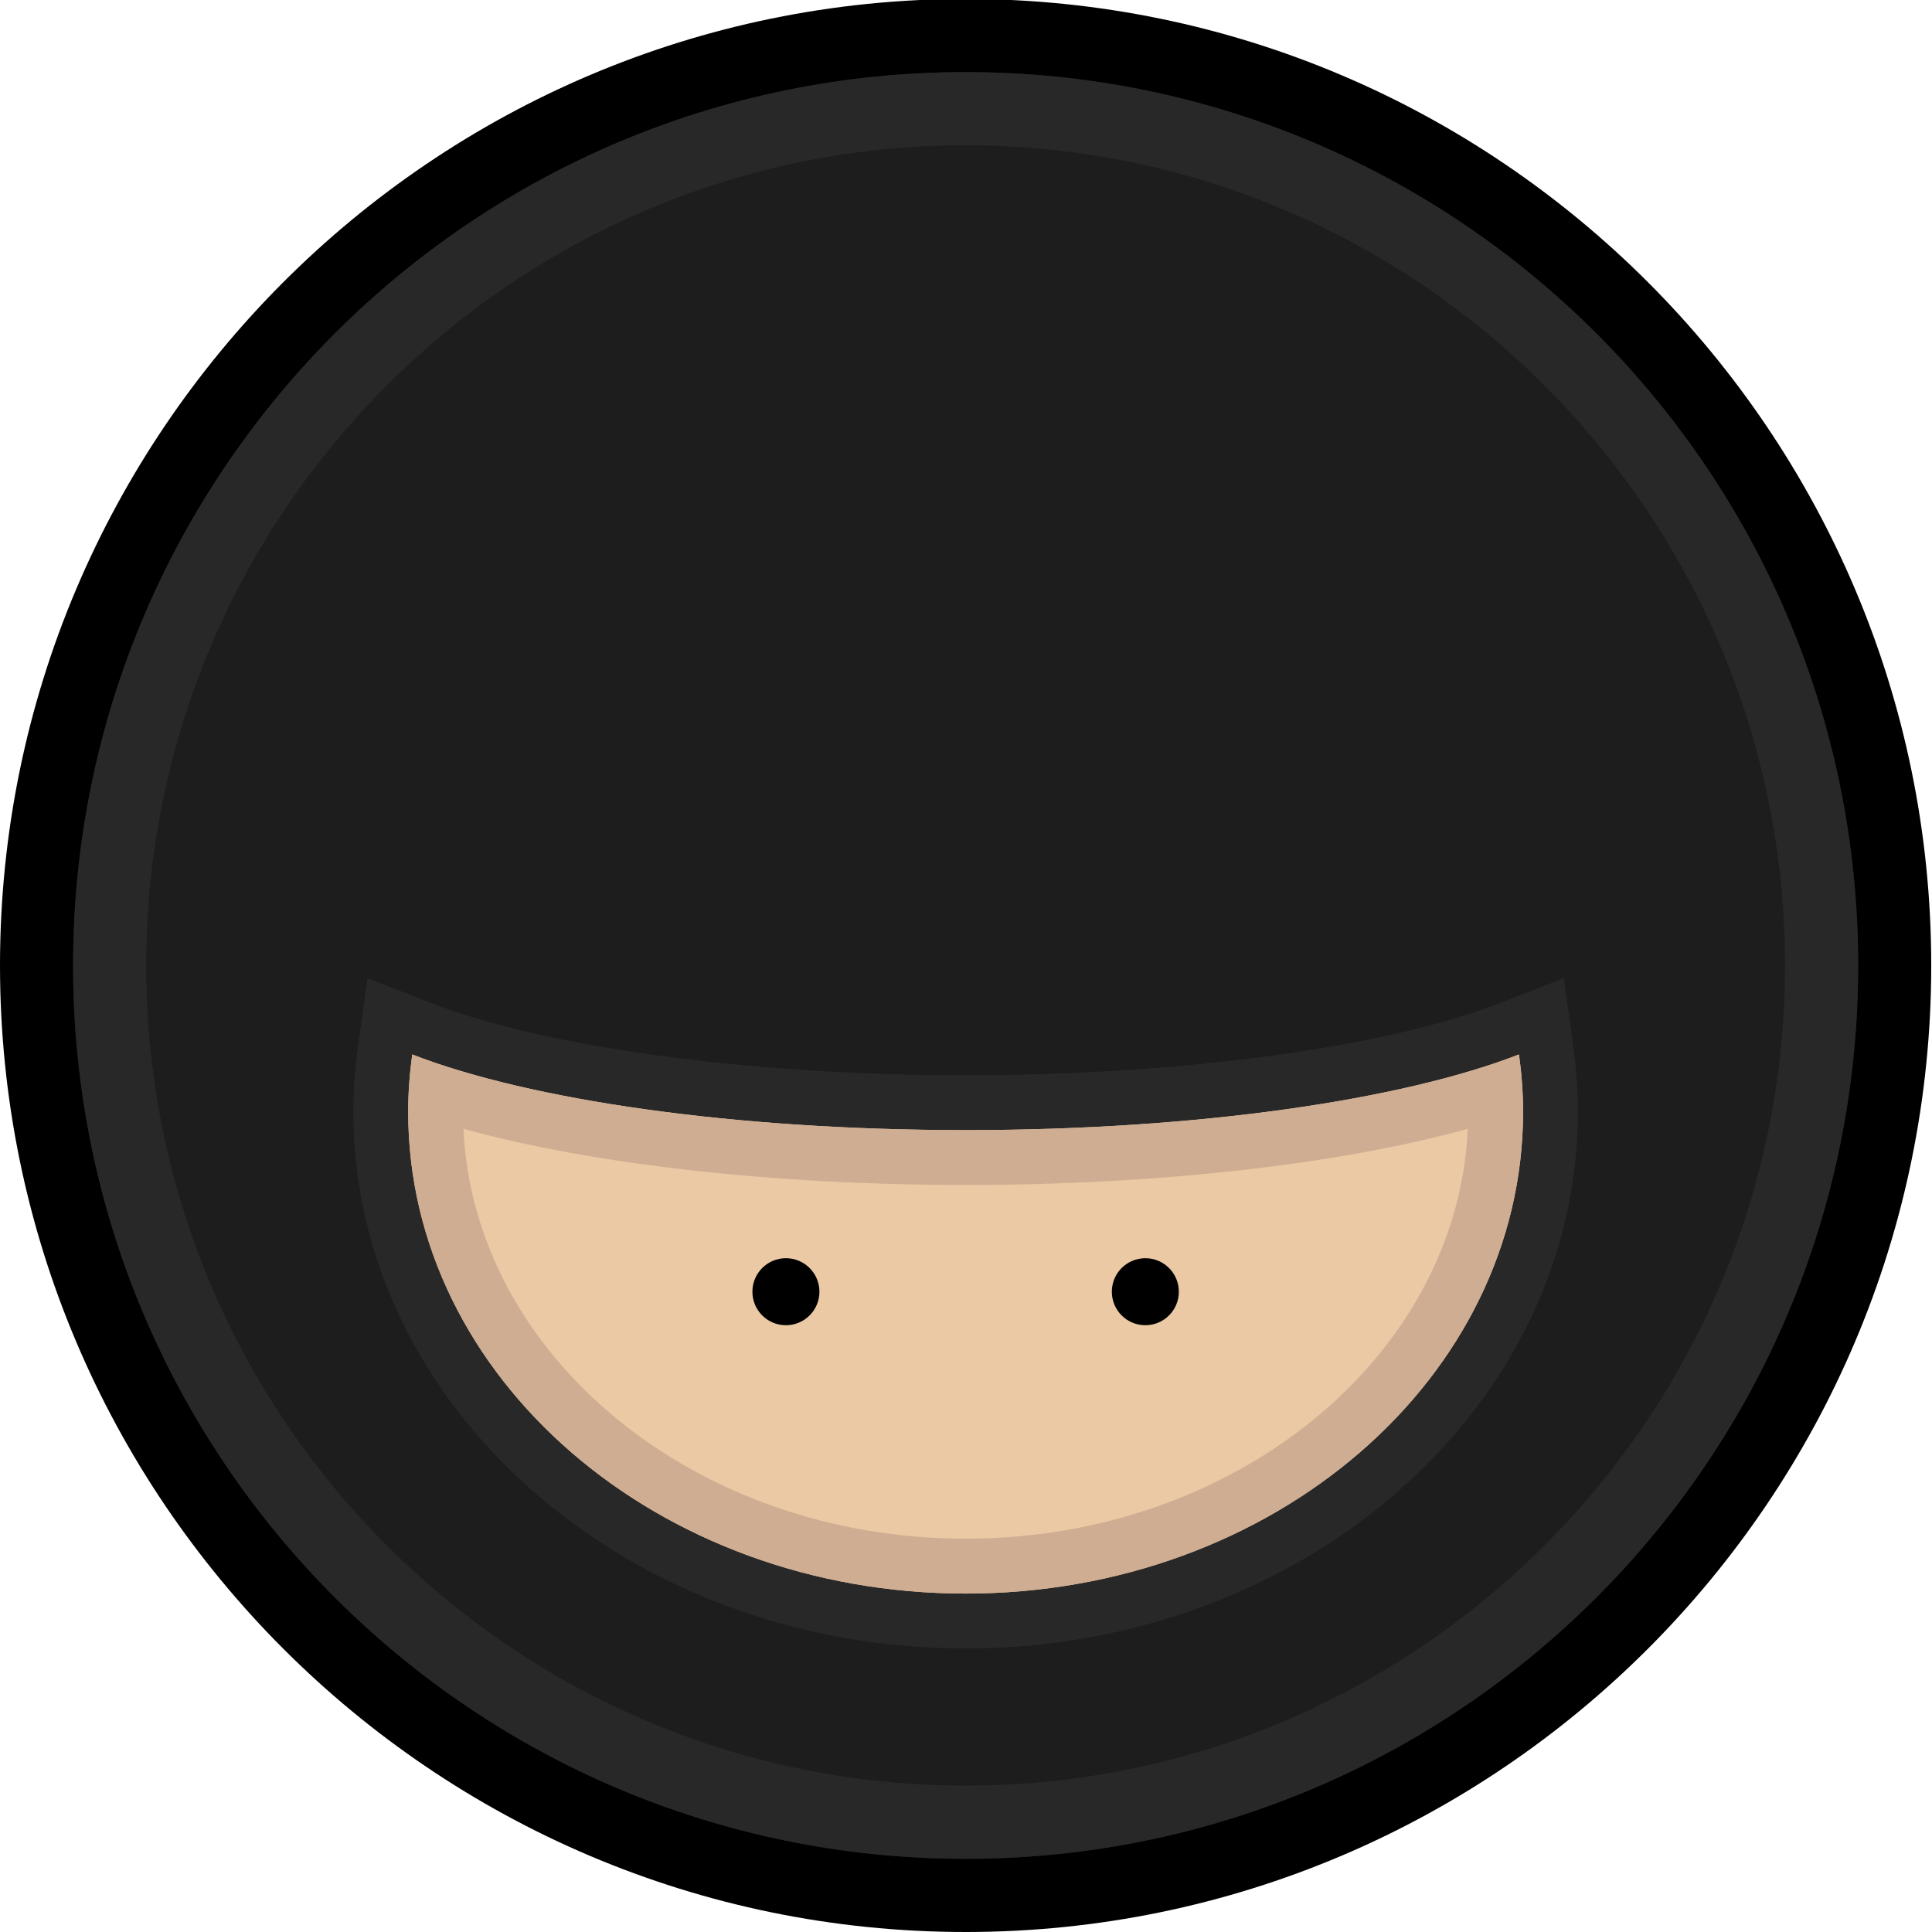
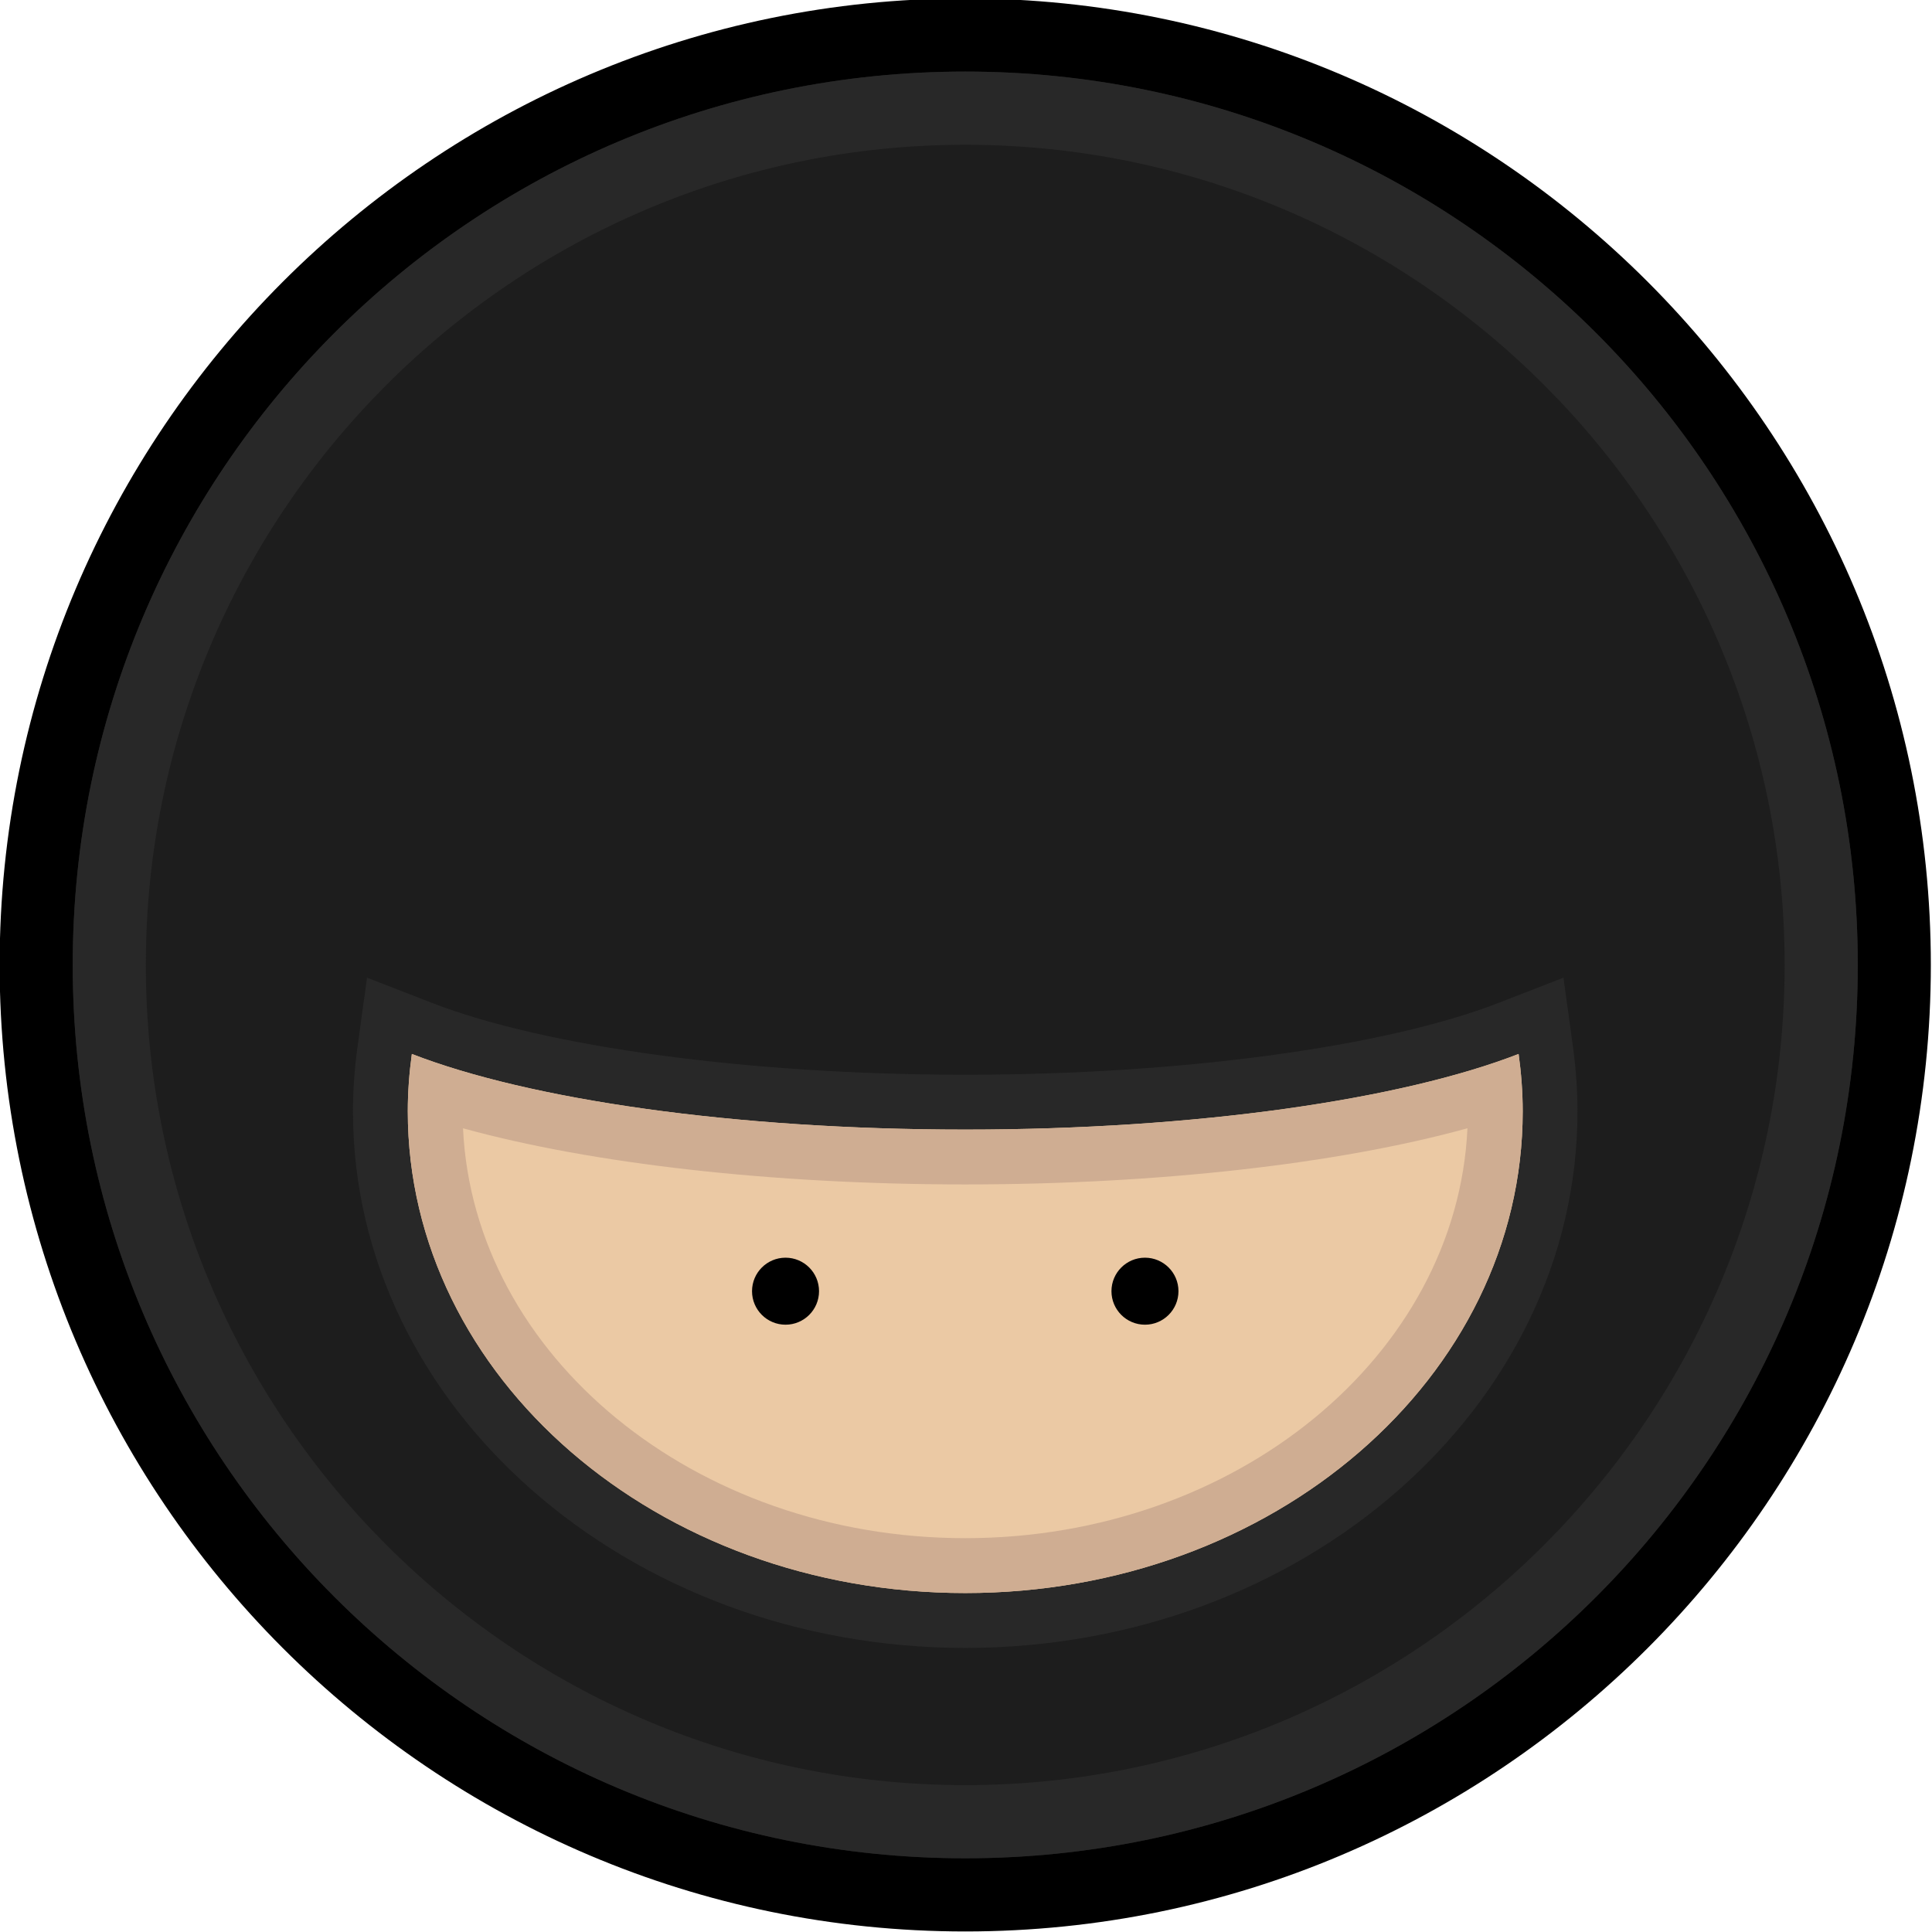
- <svg xmlns="http://www.w3.org/2000/svg" version="1.1" id="Layer_1" x="0px" y="0px" width="200px" height="200px" viewBox="0 0 200 200" enable-background="new 0 0 200 200" xml:space="preserve">
+ <svg xmlns="http://www.w3.org/2000/svg" version="1.1" id="Layer_1" x="0px" y="0px" width="100px" height="100px" viewBox="50 50 100 100" enable-background="new 50 50 100 100" xml:space="preserve">
  <g>
    <g>
-       <path fill="#1D1D1D" d="M99.961,196.212c-53.033,0-96.178-43.185-96.178-96.267S46.929,3.677,99.961,3.677    c53.032,0,96.176,43.186,96.176,96.268S152.993,196.212,99.961,196.212z" />
-       <path d="M99.961,7.465c51.026,0,92.394,41.404,92.394,92.48c0,51.074-41.368,92.479-92.394,92.479    c-51.028,0-92.394-41.404-92.394-92.479C7.568,48.87,48.933,7.465,99.961,7.465 M99.961-0.11C44.842-0.11,0,44.774,0,99.945    C0,155.115,44.842,200,99.961,200c55.118,0,99.96-44.885,99.96-100.055C199.922,44.774,155.079-0.11,99.961-0.11L99.961-0.11z" />
-       <path fill="#282828" d="M99.961,15.04c46.772,0,84.824,38.089,84.824,84.905s-38.052,84.904-84.824,84.904    c-46.773,0-84.826-38.088-84.826-84.904S53.188,15.04,99.961,15.04 M99.961,7.465c-51.028,0-92.394,41.404-92.394,92.48    c0,51.074,41.365,92.479,92.394,92.479c51.026,0,92.394-41.404,92.394-92.479C192.355,48.87,150.987,7.465,99.961,7.465    L99.961,7.465z" />
+       <path fill="#1D1D1D" d="M99.961,148.078c-26.517,0-48.089-21.592-48.089-48.133s21.573-48.134,48.089-48.134    c26.516,0,48.088,21.593,48.088,48.134S126.477,148.078,99.961,148.078z" />
+       <path d="M99.961,53.705c25.513,0,46.197,20.702,46.197,46.24c0,25.537-20.685,46.239-46.197,46.239    c-25.514,0-46.197-20.702-46.197-46.239C53.764,74.408,74.447,53.705,99.961,53.705 M99.961,49.918    c-27.56,0-49.98,22.441-49.98,50.027c0,27.585,22.421,50.027,49.98,50.027c27.559,0,49.979-22.442,49.979-50.027    C149.941,72.359,127.52,49.918,99.961,49.918L99.961,49.918z" />
+       <path fill="#282828" d="M99.961,57.493c23.386,0,42.412,19.044,42.412,42.453s-19.026,42.452-42.412,42.452    c-23.387,0-42.413-19.044-42.413-42.452S76.574,57.493,99.961,57.493 M99.961,53.705c-25.514,0-46.197,20.702-46.197,46.24    c0,25.537,20.683,46.239,46.197,46.239c25.513,0,46.197-20.702,46.197-46.239C146.158,74.408,125.474,53.705,99.961,53.705    L99.961,53.705z" />
    </g>
    <g>
-       <path fill="#EBC9A4" d="M99.961,167.806c-33.384,0-60.544-23.646-60.544-52.711c0-2.033,0.151-4.16,0.447-6.321l0.49-3.562    l3.349,1.301c12.31,4.782,33.341,7.637,56.258,7.637c22.917,0,43.95-2.854,56.257-7.638l3.35-1.3l0.487,3.562    c0.3,2.159,0.45,4.286,0.45,6.321C160.506,144.16,133.346,167.806,99.961,167.806z" />
-       <path fill="#282828" d="M157.245,109.159c0.269,1.948,0.423,3.926,0.423,5.936c0,27.542-25.838,49.871-57.707,49.871    c-31.871,0-57.706-22.329-57.706-49.871c0-2.01,0.152-3.987,0.42-5.936c12.122,4.709,33.24,7.829,57.285,7.829    S145.125,113.868,157.245,109.159 M161.889,101.262l-6.696,2.602c-11.82,4.592-32.983,7.444-55.231,7.444    c-22.248,0-43.412-2.853-55.231-7.444l-6.698-2.602l-0.979,7.123c-0.315,2.29-0.473,4.547-0.473,6.71    c0,30.632,28.433,55.552,63.381,55.552c34.95,0,63.381-24.92,63.381-55.552c0-2.164-0.159-4.423-0.473-6.71L161.889,101.262    L161.889,101.262z" />
-       <path fill="#CFAD92" d="M151.949,116.854c-1.089,23.554-23.991,42.43-51.988,42.43c-27.994,0-50.896-18.878-51.99-42.429    c13.35,3.685,32.069,5.813,51.99,5.813S138.601,120.54,151.949,116.854 M157.245,109.159c-12.12,4.709-33.238,7.829-57.284,7.829    s-45.164-3.12-57.285-7.829c-0.268,1.948-0.42,3.926-0.42,5.936c0,27.542,25.835,49.871,57.706,49.871    c31.869,0,57.707-22.329,57.707-49.871C157.668,113.085,157.514,111.107,157.245,109.159L157.245,109.159z" />
+       <path fill="#EBC9A4" d="M99.961,133.876c-16.692,0-30.272-11.823-30.272-26.355c0-1.017,0.076-2.08,0.224-3.161l0.245-1.781    l1.675,0.651c6.155,2.391,16.67,3.818,28.129,3.818c11.458,0,21.975-1.427,28.128-3.819l1.676-0.65l0.243,1.781    c0.15,1.08,0.225,2.144,0.225,3.161C130.233,122.053,116.653,133.876,99.961,133.876z" />
+       <path fill="#282828" d="M128.603,104.553c0.135,0.974,0.212,1.963,0.212,2.968c0,13.771-12.919,24.935-28.854,24.935    c-15.936,0-28.854-11.164-28.854-24.936c0-1.004,0.076-1.993,0.21-2.967c6.062,2.354,16.62,3.914,28.643,3.914    S122.543,106.906,128.603,104.553 M130.925,100.604l-3.348,1.301c-5.91,2.297-16.492,3.723-27.616,3.723    s-21.706-1.427-27.615-3.723l-3.349-1.301l-0.49,3.562c-0.158,1.146-0.237,2.273-0.237,3.355c0,15.315,14.217,27.775,31.69,27.775    c17.476,0,31.69-12.46,31.69-27.775c0-1.082-0.079-2.212-0.236-3.355L130.925,100.604L130.925,100.604z" />
+       <path fill="#CFAD92" d="M125.955,108.399c-0.545,11.777-11.996,21.216-25.994,21.216c-13.997,0-25.448-9.439-25.995-21.215    c6.675,1.842,16.034,2.906,25.995,2.906C109.921,111.307,119.281,110.242,125.955,108.399 M128.603,104.553    c-6.06,2.354-16.619,3.914-28.642,3.914c-12.023,0-22.582-1.561-28.643-3.914c-0.134,0.974-0.21,1.963-0.21,2.968    c0,13.771,12.917,24.935,28.853,24.935c15.935,0,28.854-11.164,28.854-24.936C128.814,106.516,128.737,105.526,128.603,104.553    L128.603,104.553z" />
    </g>
-     <circle cx="81.357" cy="133.718" r="3.469" />
-     <circle cx="118.565" cy="133.718" r="3.468" />
+     <circle cx="90.659" cy="116.832" r="1.734" />
+     <circle cx="109.263" cy="116.832" r="1.734" />
  </g>
</svg>
